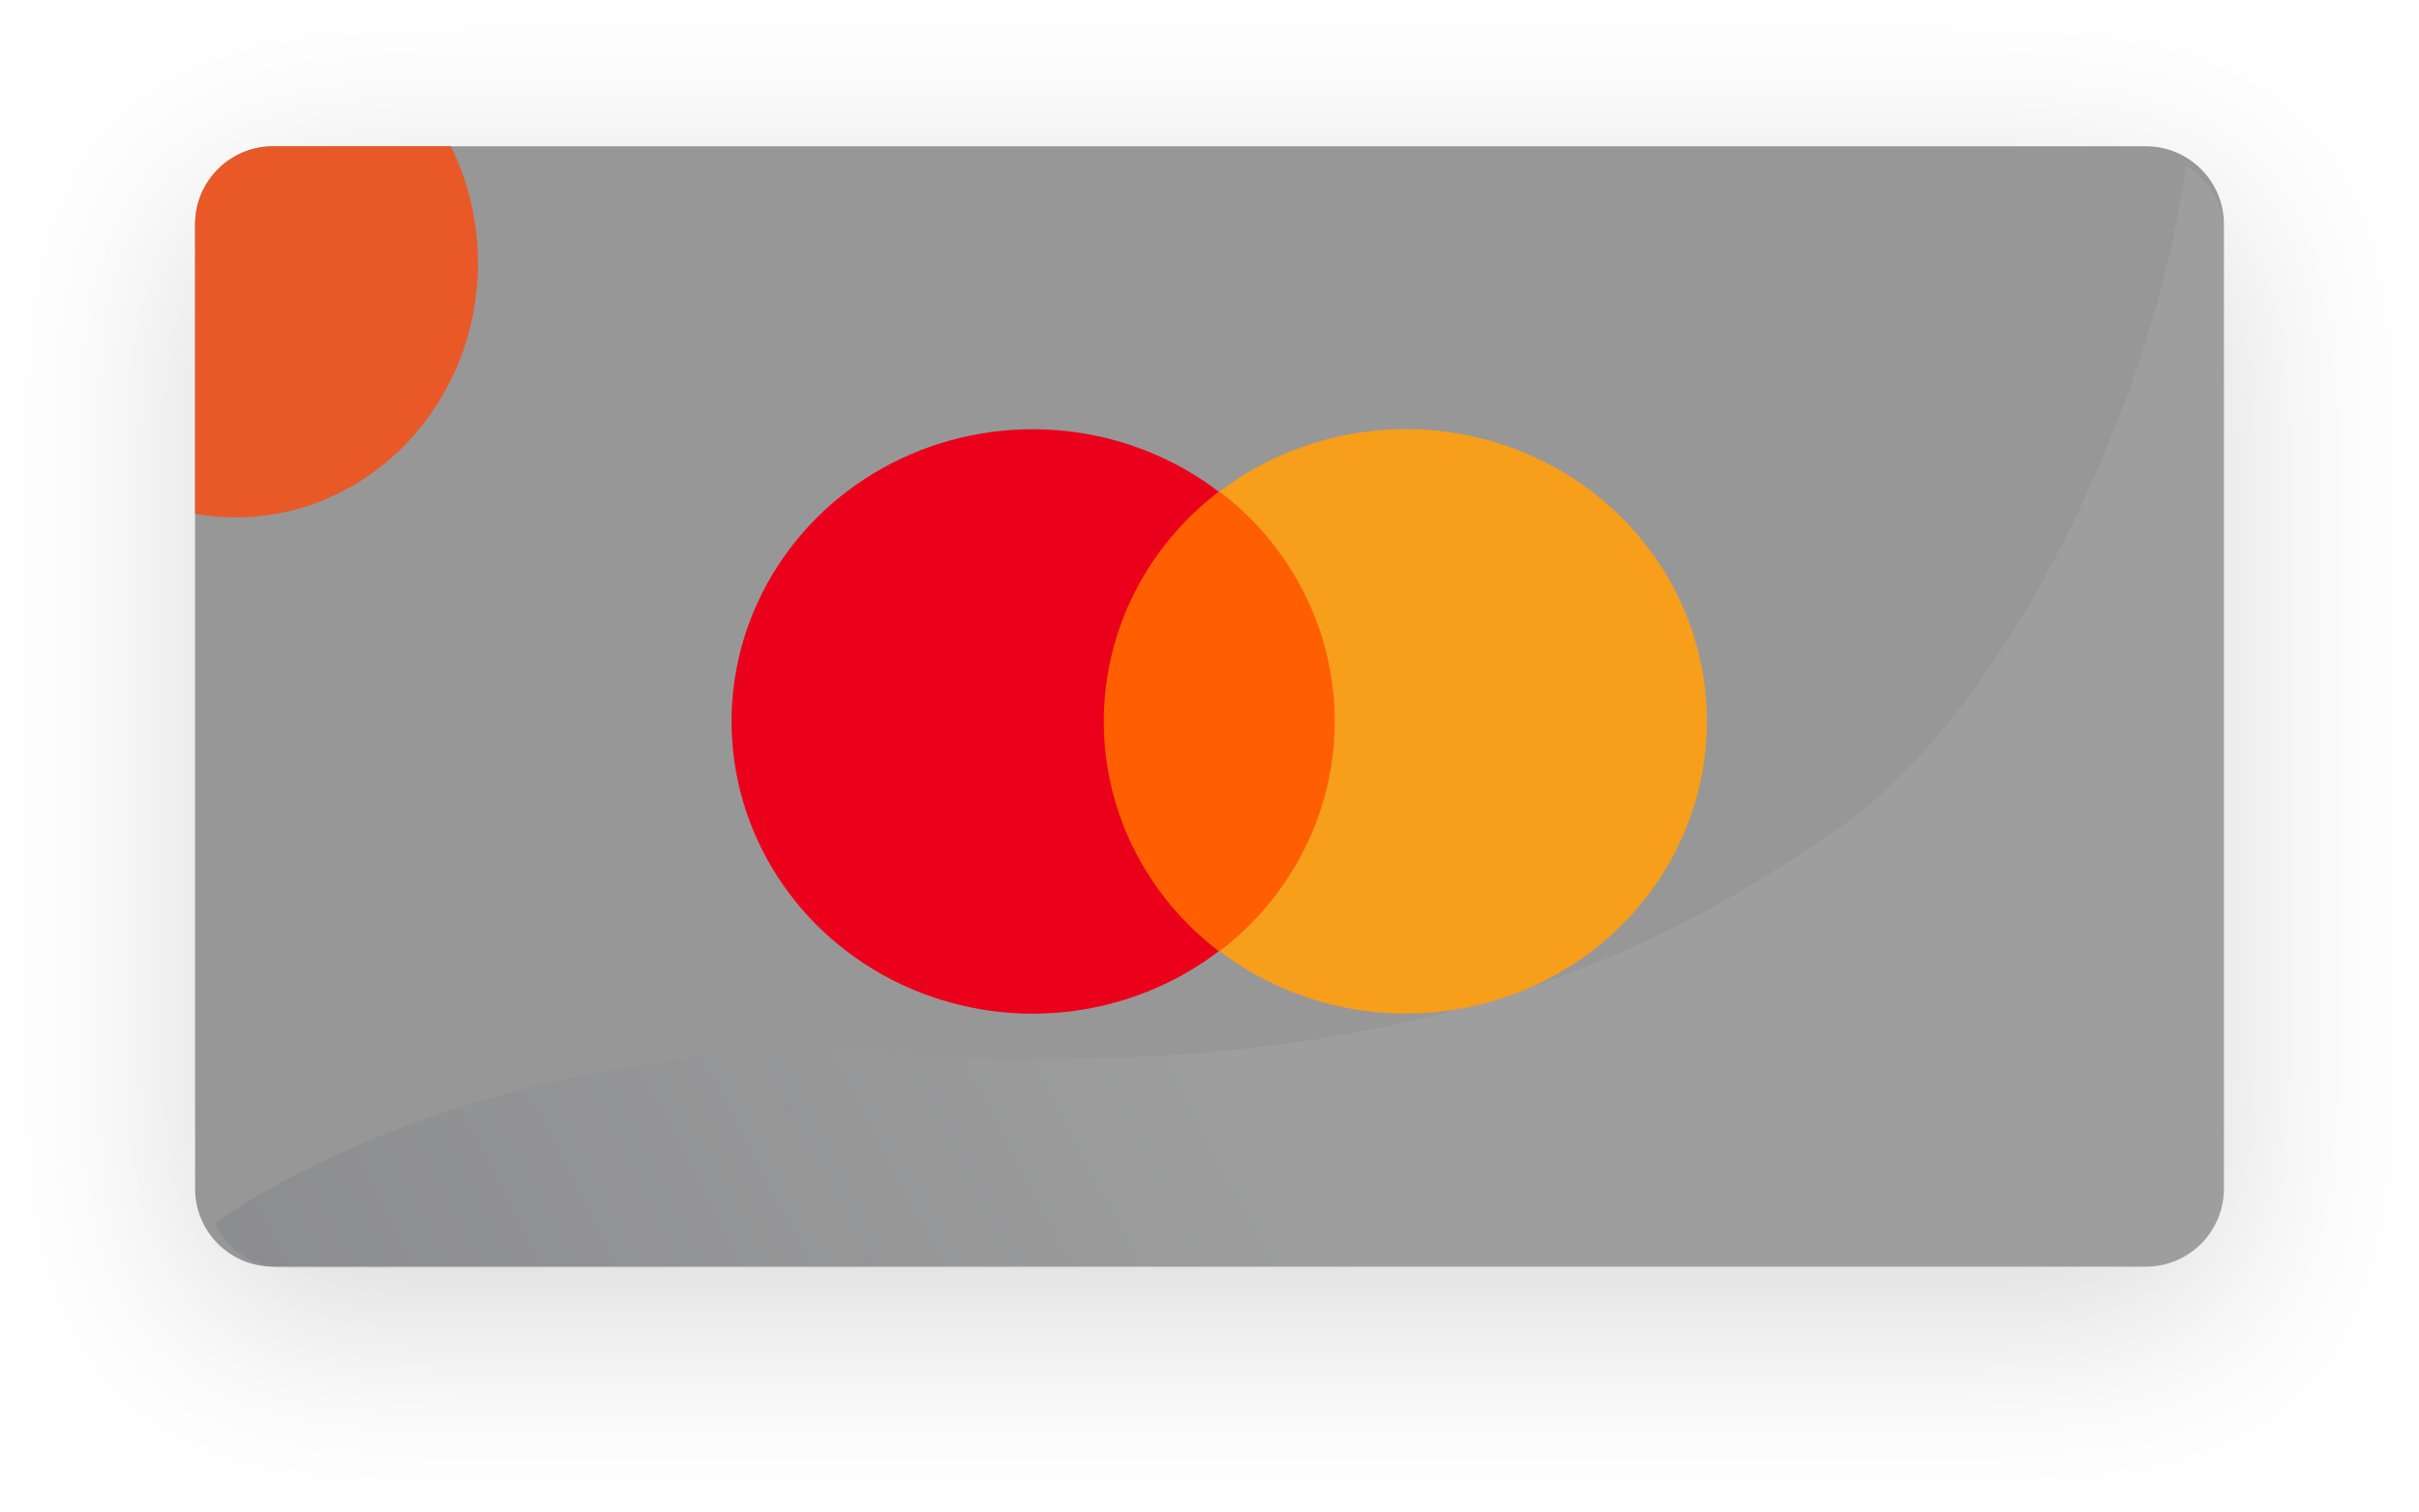
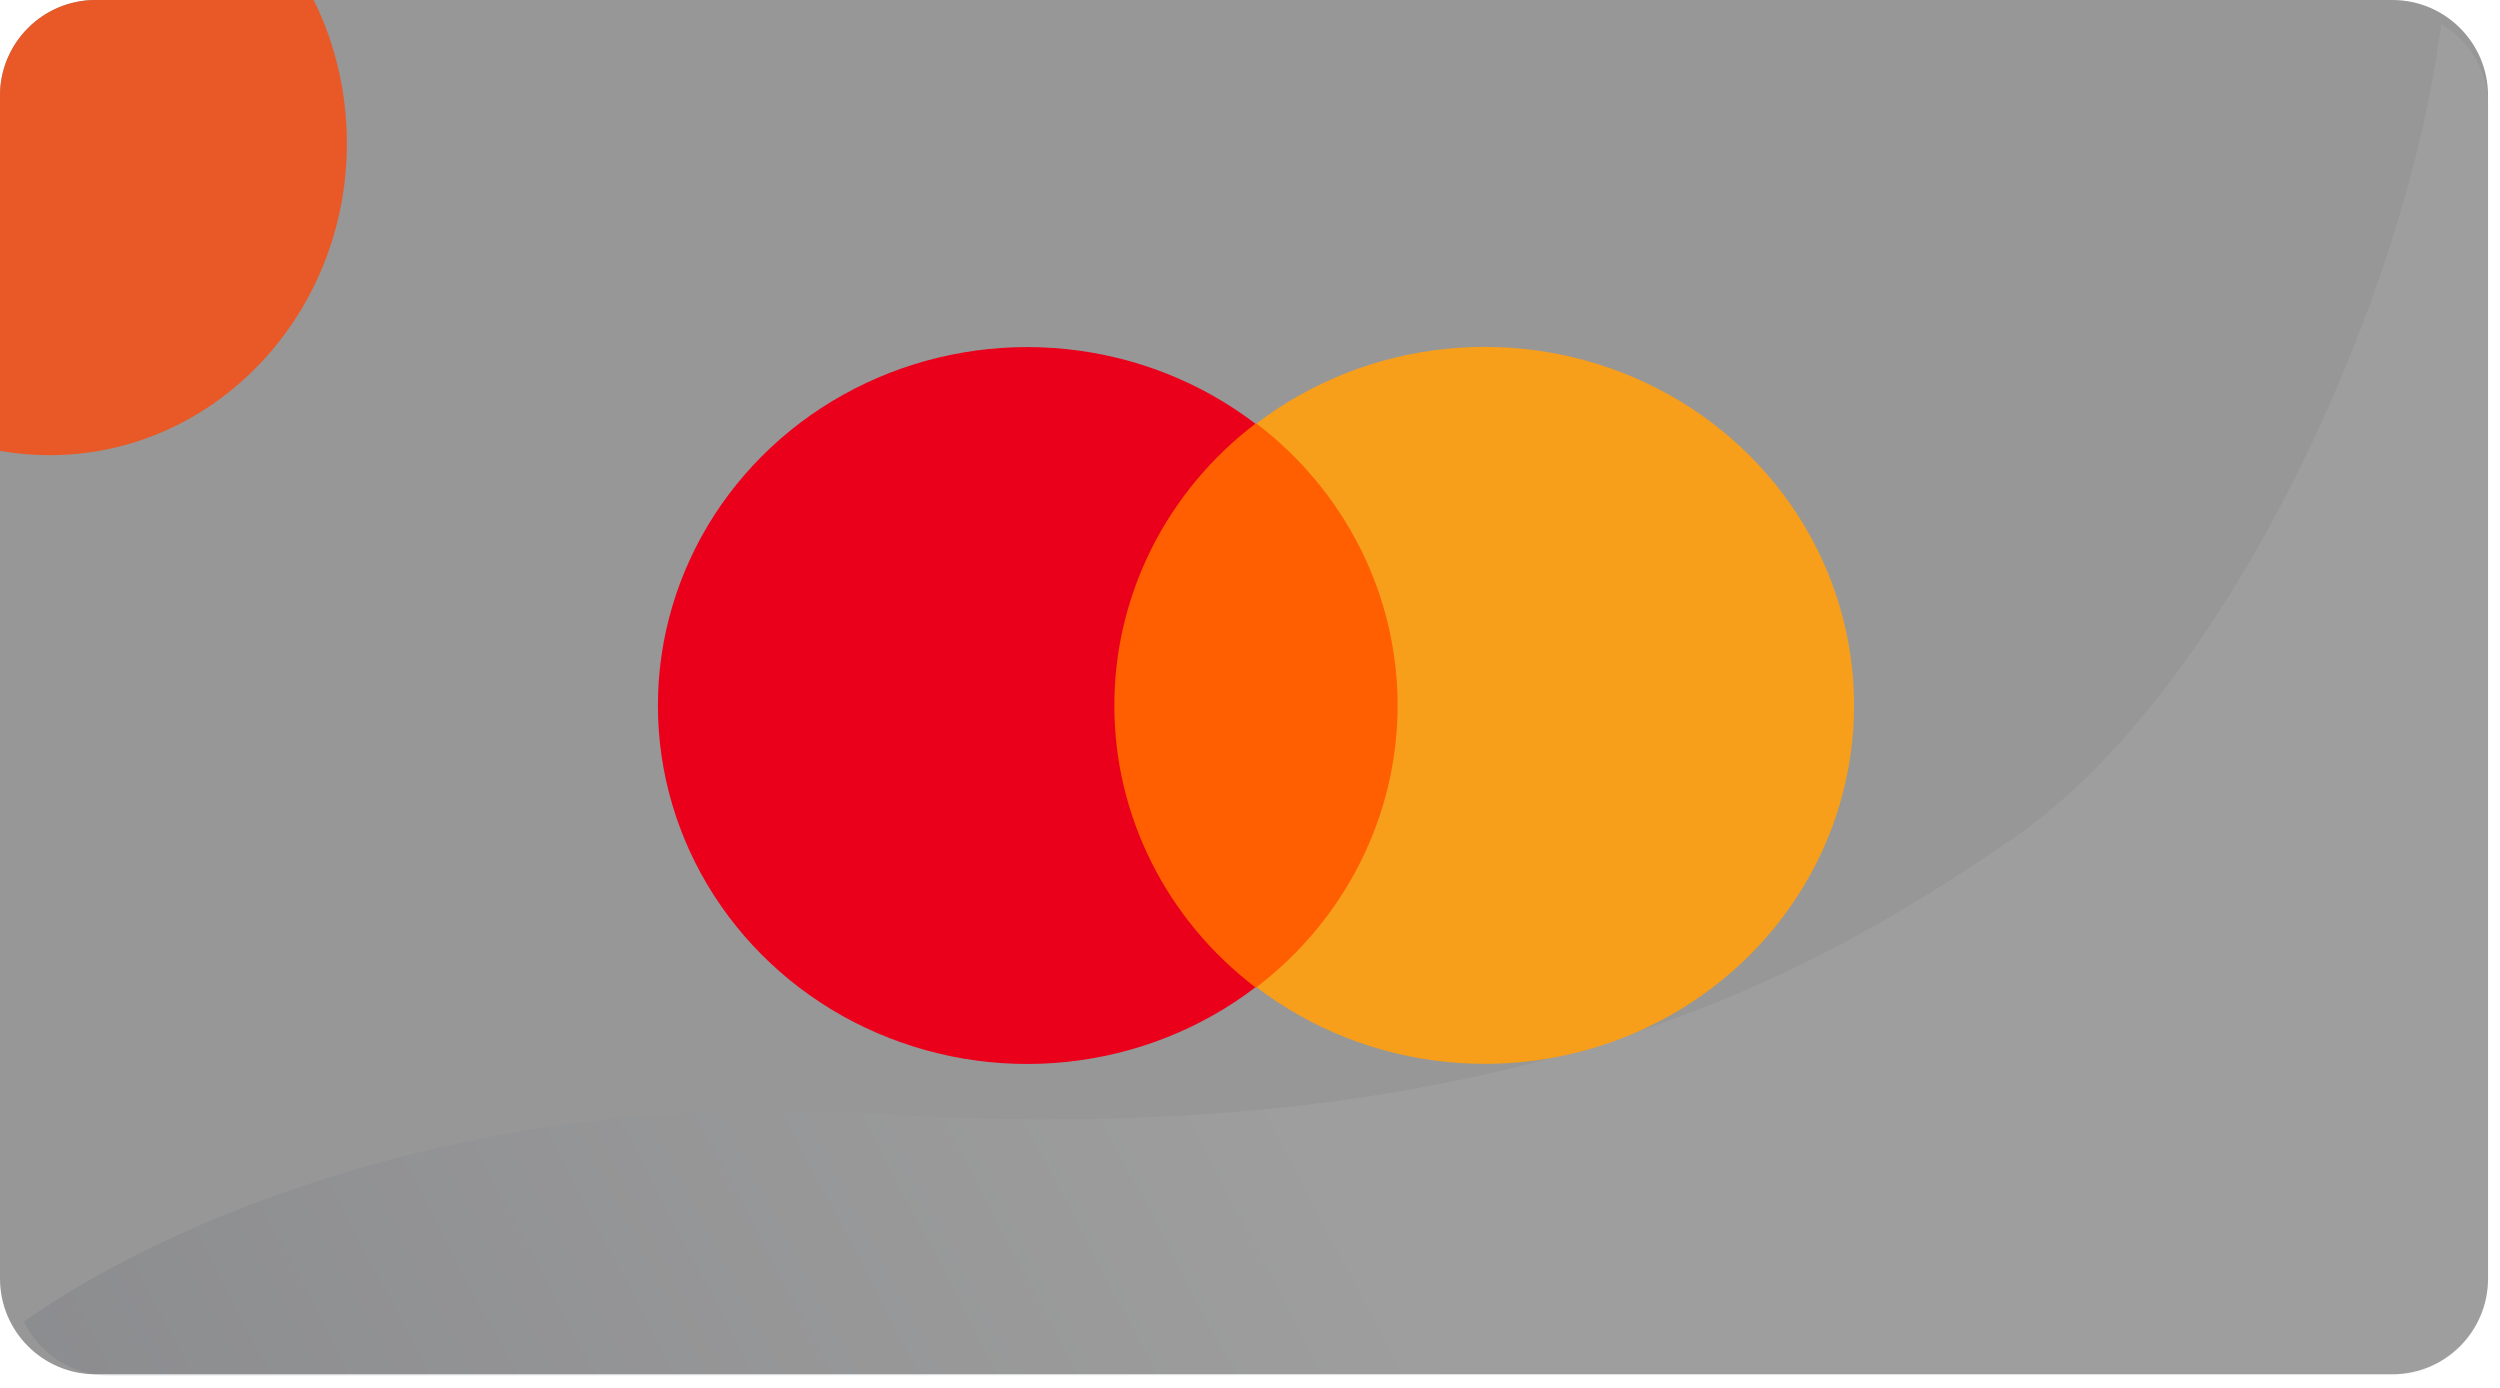
- <svg xmlns="http://www.w3.org/2000/svg" width="248" height="155" viewBox="0 0 248 155" fill="none">
-   <g filter="url(#filter0_d)">
-     <rect x="20" y="15" width="208" height="114.89" rx="8" fill="#979797" />
-   </g>
-   <path fill-rule="evenodd" clip-rule="evenodd" d="M24.143 53.054C37.871 53.054 49 41.382 49 26.984C49 22.663 47.998 18.588 46.224 15H28C23.582 15 20 18.582 20 23V52.693C21.347 52.93 22.731 53.054 24.143 53.054Z" fill="#E95927" />
-   <path opacity="0.1" fill-rule="evenodd" clip-rule="evenodd" d="M22 125.488C33.496 117.326 59.348 105.935 92.795 108.093C146.743 111.572 172.655 95.781 188.242 85.129C206.273 72.806 221.292 39.607 224.08 17C226.434 18.393 228.012 20.957 228.012 23.89V122.015C228.012 126.433 224.43 130.015 220.012 130.015H29.209C26.035 130.015 23.293 128.167 22 125.488Z" fill="url(#paint0_linear)" />
-   <path d="M138.692 50.422H108.967V97.544H138.692V50.422Z" fill="#FF5F00" />
-   <path d="M113.16 73.978C113.156 69.44 114.216 64.962 116.259 60.88C118.302 56.799 121.275 53.222 124.952 50.421C120.398 46.947 114.928 44.786 109.168 44.187C103.408 43.587 97.59 44.572 92.38 47.03C87.169 49.487 82.776 53.318 79.703 58.084C76.63 62.85 75 68.359 75 73.982C75 79.605 76.63 85.114 79.703 89.88C82.776 94.646 87.169 98.477 92.38 100.934C97.59 103.392 103.408 104.377 109.168 103.777C114.928 103.178 120.398 101.017 124.952 97.543C121.274 94.741 118.3 91.163 116.257 87.08C114.214 82.997 113.155 78.517 113.16 73.978Z" fill="#EB001B" />
-   <path d="M175 73.974C175 79.597 173.37 85.106 170.296 89.873C167.222 94.639 162.828 98.47 157.617 100.927C152.406 103.384 146.588 104.369 140.828 103.768C135.067 103.168 129.597 101.006 125.043 97.531C128.719 94.727 131.691 91.149 133.734 87.068C135.778 82.986 136.84 78.508 136.84 73.97C136.84 69.432 135.778 64.953 133.734 60.872C131.691 56.791 128.719 53.213 125.043 50.409C129.597 46.934 135.067 44.772 140.828 44.171C146.588 43.571 152.406 44.556 157.617 47.013C162.828 49.47 167.222 53.301 170.296 58.067C173.37 62.833 175 68.343 175 73.966V73.974Z" fill="#F79E1B" />
+ <svg xmlns="http://www.w3.org/2000/svg" width="209" height="116" viewBox="0 0 209 116" fill="none">
+   <rect width="208" height="114.89" rx="8" fill="#979797" />
+   <path fill-rule="evenodd" clip-rule="evenodd" d="M4.143 38.054C17.871 38.054 29 26.382 29 11.984C29 7.663 27.998 3.588 26.224 0H8C3.582 0 0 3.582 0 8V37.693C1.347 37.93 2.731 38.054 4.143 38.054Z" fill="#E95927" />
+   <path opacity="0.1" fill-rule="evenodd" clip-rule="evenodd" d="M2 110.488C13.496 102.326 39.348 90.936 72.795 93.093C126.743 96.572 152.655 80.781 168.242 70.129C186.273 57.806 201.292 24.607 204.08 2C206.434 3.393 208.012 5.957 208.012 8.89V107.015C208.012 111.433 204.43 115.015 200.012 115.015H9.209C6.035 115.015 3.293 113.167 2 110.488Z" fill="url(#paint0_linear)" />
+   <path d="M118.692 35.422H88.967V82.544H118.692V35.422Z" fill="#FF5F00" />
+   <path d="M93.16 58.978C93.156 54.44 94.216 49.962 96.259 45.88C98.302 41.799 101.275 38.222 104.952 35.421C100.398 31.947 94.928 29.786 89.168 29.187C83.408 28.587 77.59 29.572 72.38 32.03C67.169 34.487 62.776 38.318 59.703 43.084C56.63 47.85 55 53.359 55 58.982C55 64.605 56.63 70.114 59.703 74.88C62.776 79.646 67.169 83.477 72.38 85.934C77.59 88.392 83.408 89.377 89.168 88.777C94.928 88.178 100.398 86.017 104.952 82.543C101.274 79.741 98.3 76.163 96.257 72.08C94.214 67.997 93.155 63.517 93.16 58.978Z" fill="#EB001B" />
+   <path d="M155 58.974C155 64.597 153.37 70.106 150.296 74.873C147.222 79.639 142.828 83.47 137.617 85.927C132.406 88.384 126.588 89.369 120.828 88.768C115.067 88.168 109.597 86.006 105.043 82.531C108.719 79.727 111.691 76.149 113.734 72.068C115.778 67.986 116.84 63.508 116.84 58.97C116.84 54.432 115.778 49.953 113.734 45.872C111.691 41.791 108.719 38.213 105.043 35.409C109.597 31.933 115.067 29.772 120.828 29.171C126.588 28.571 132.406 29.555 137.617 32.013C142.828 34.47 147.222 38.301 150.296 43.067C153.37 47.833 155 53.343 155 58.966V58.974Z" fill="#F79E1B" />
  <defs>
-     <filter id="filter0_d" x="0" y="0" width="248" height="154.89" filterUnits="userSpaceOnUse" color-interpolation-filters="sRGB">
-       <feFlood flood-opacity="0" result="BackgroundImageFix" />
-       <feColorMatrix in="SourceAlpha" type="matrix" values="0 0 0 0 0 0 0 0 0 0 0 0 0 0 0 0 0 0 127 0" />
-       <feOffset dy="5" />
-       <feGaussianBlur stdDeviation="10" />
-       <feColorMatrix type="matrix" values="0 0 0 0 0 0 0 0 0 0 0 0 0 0 0 0 0 0 0.15 0" />
-       <feBlend mode="normal" in2="BackgroundImageFix" result="effect1_dropShadow" />
-       <feBlend mode="normal" in="SourceGraphic" in2="effect1_dropShadow" result="shape" />
-     </filter>
-     <linearGradient id="paint0_linear" x1="224.22" y1="24.004" x2="21.017" y2="130.782" gradientUnits="userSpaceOnUse">
+     <linearGradient id="paint0_linear" x1="204.22" y1="9.004" x2="1.017" y2="115.782" gradientUnits="userSpaceOnUse">
      <stop offset="0.531" stop-color="#E3E3E3" />
      <stop offset="1" stop-color="#232B46" />
    </linearGradient>
  </defs>
</svg>
